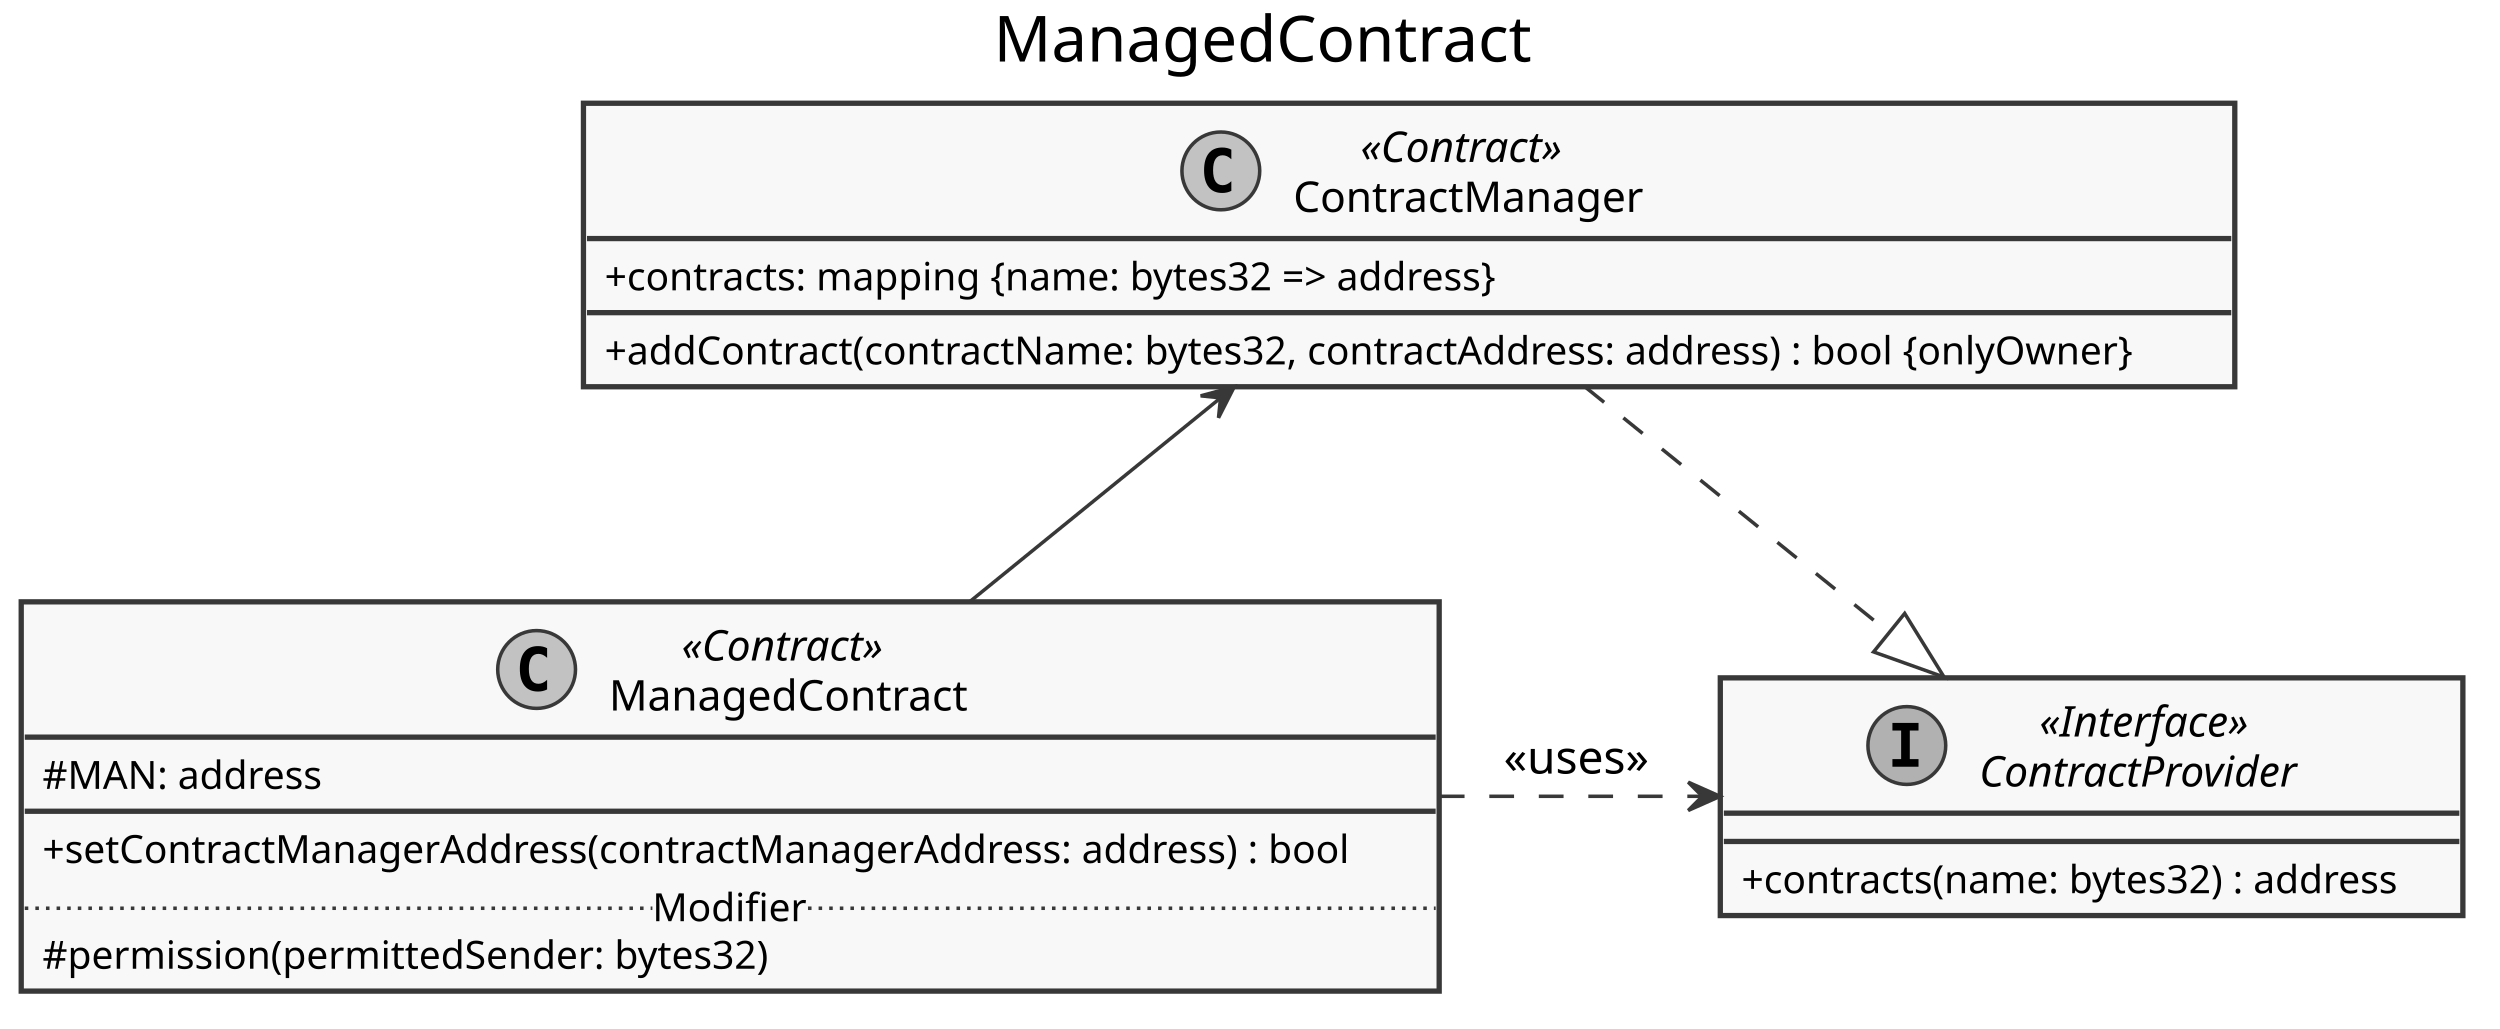
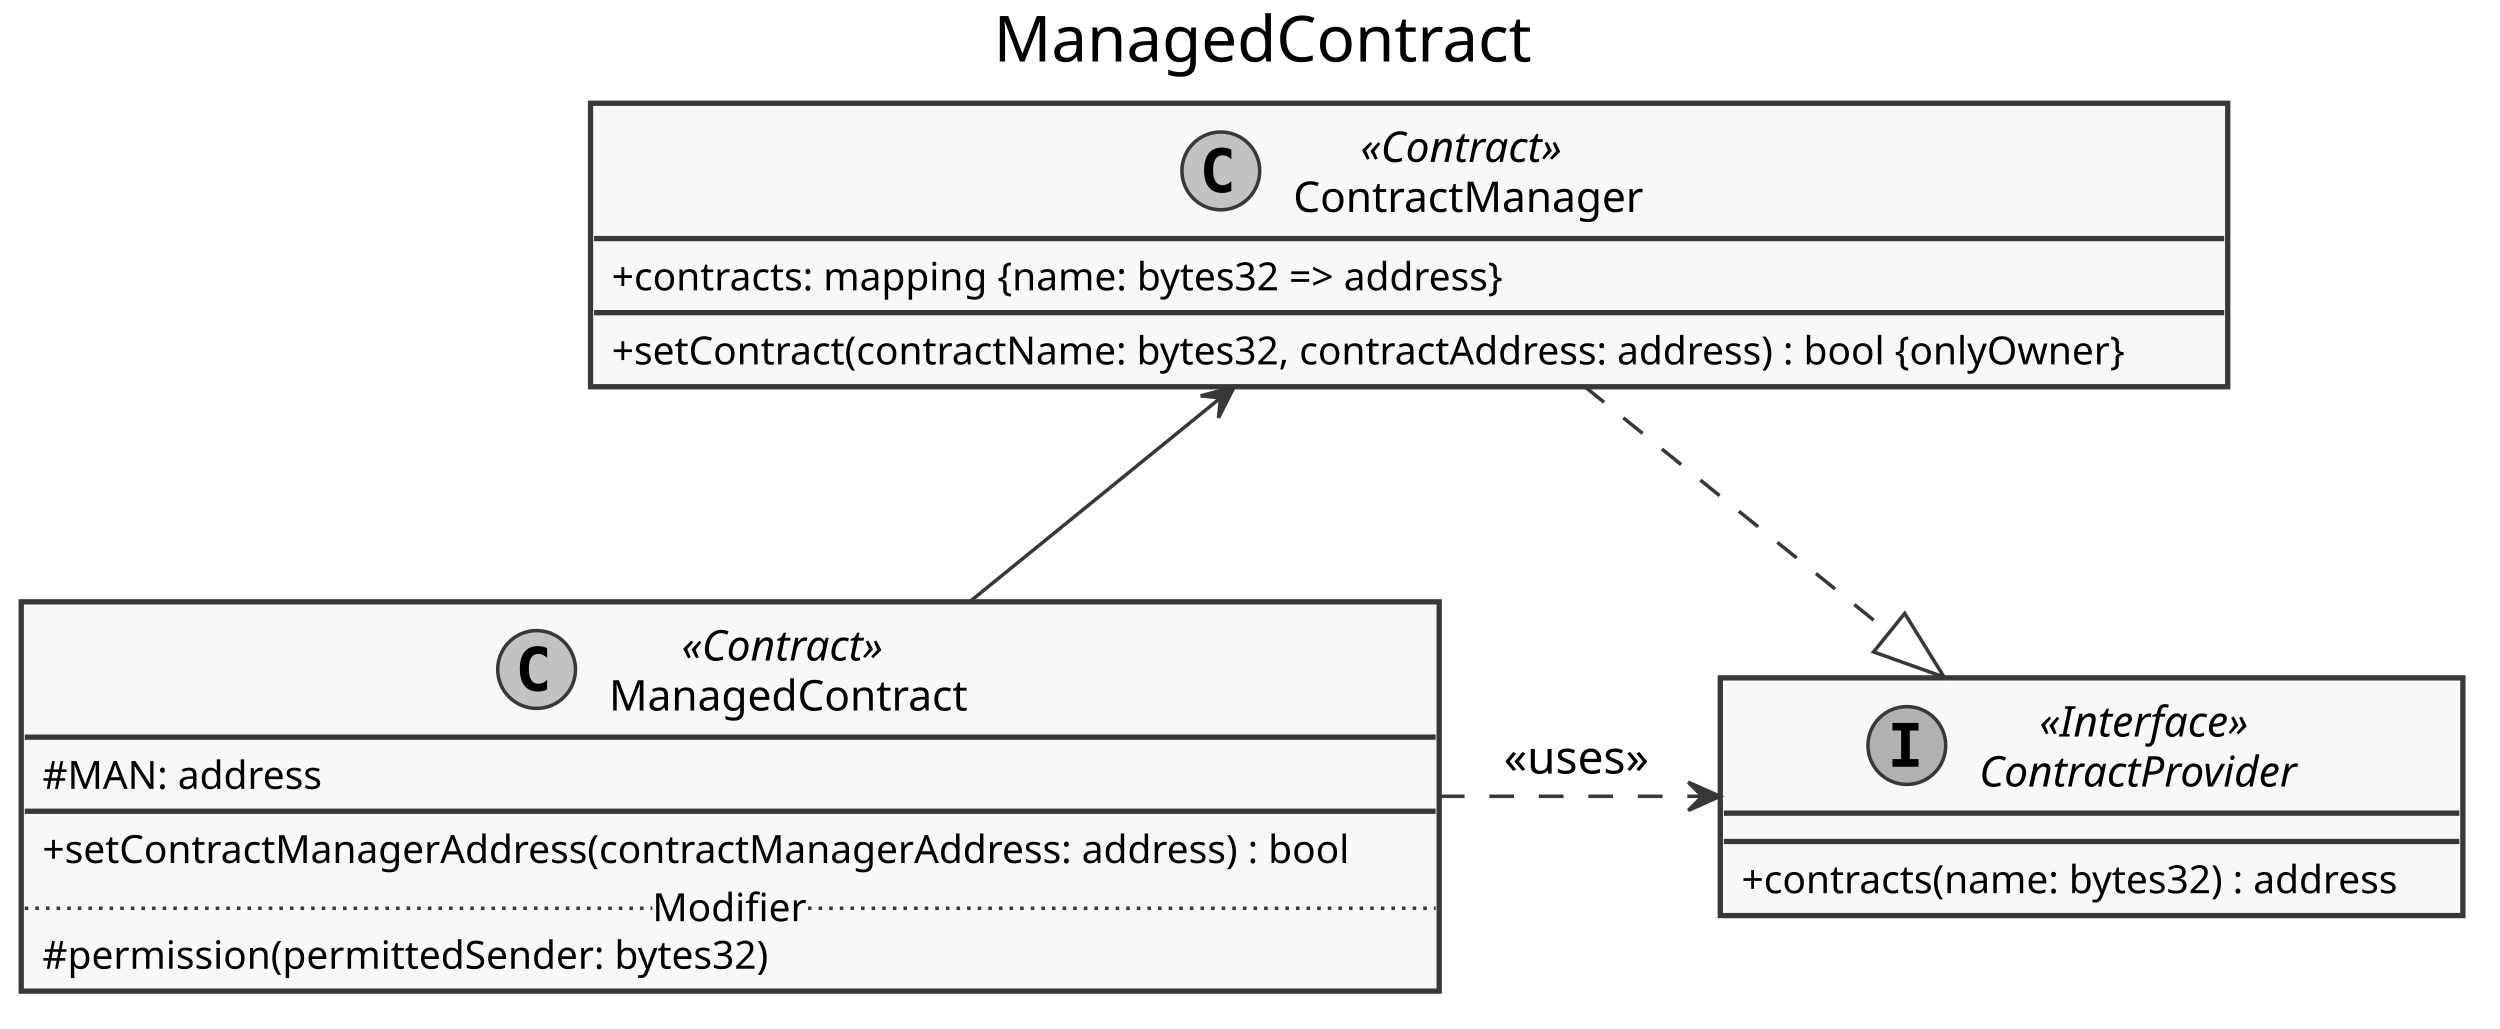
<svg xmlns="http://www.w3.org/2000/svg" contentScriptType="application/ecmascript" contentStyleType="text/css" height="291px" preserveAspectRatio="none" style="width:707px;height:291px;" version="1.1" viewBox="0 0 707 291" width="707px" zoomAndPan="magnify">
  <defs />
  <g>
    <text fill="#000000" font-family="Source Sans Pro Semibold" font-size="18" lengthAdjust="spacingAndGlyphs" textLength="153" x="281" y="17.402">ManagedContract</text>
    <rect fill="#F8F8F8" height="67.221" id="ContractProvider" style="stroke: #383838; stroke-width: 1.5;" width="210" x="486.5" y="191.699" />
    <ellipse cx="539.25" cy="210.832" fill="#B1B1B1" rx="11" ry="11" style="stroke: #383838; stroke-width: 1.0;" />
    <path d="M535.178,206.597 L535.178,204.439 L542.557,204.439 L542.557,206.597 L540.092,206.597 L540.092,214.674 L542.557,214.674 L542.557,216.832 L535.178,216.832 L535.178,214.674 L537.643,214.674 L537.643,206.597 Z " />
    <text fill="#000000" font-family="Source Sans Pro Semibold" font-size="12" font-style="italic" lengthAdjust="spacingAndGlyphs" textLength="62" x="576.75" y="208.301">«Interface»</text>
    <text fill="#000000" font-family="Source Sans Pro Semibold" font-size="12" font-style="italic" lengthAdjust="spacingAndGlyphs" textLength="96" x="559.75" y="222.434">ContractProvider</text>
    <line style="stroke: #383838; stroke-width: 1.5;" x1="487.5" x2="695.5" y1="229.965" y2="229.965" />
    <line style="stroke: #383838; stroke-width: 1.5;" x1="487.5" x2="695.5" y1="237.965" y2="237.965" />
    <text fill="#000000" font-family="Source Sans Pro Semibold" font-size="11" lengthAdjust="spacingAndGlyphs" textLength="198" x="492.5" y="252.6">+contracts(name: bytes32) : address</text>
-     <rect fill="#F8F8F8" height="80.176" id="ContractManager" style="stroke: #383838; stroke-width: 1.5;" width="467" x="165" y="29.199" />
+     <rect fill="#F8F8F8" height="80.176" id="ContractManager" style="stroke: #383838; stroke-width: 1.5;" width="463" x="167" y="29.199" />
    <ellipse cx="345.25" cy="48.332" fill="#C2C2C2" rx="11" ry="11" style="stroke: #383838; stroke-width: 1.0;" />
    <path d="M348.223,53.975 Q347.642,54.274 347.003,54.423 Q346.364,54.573 345.658,54.573 Q343.151,54.573 341.832,52.921 Q340.512,51.269 340.512,48.148 Q340.512,45.019 341.832,43.367 Q343.151,41.715 345.658,41.715 Q346.364,41.715 347.011,41.864 Q347.659,42.014 348.223,42.312 L348.223,45.035 Q347.592,44.454 346.999,44.184 Q346.405,43.915 345.774,43.915 Q344.43,43.915 343.745,44.981 Q343.06,46.048 343.06,48.148 Q343.06,50.24 343.745,51.306 Q344.43,52.373 345.774,52.373 Q346.405,52.373 346.999,52.103 Q347.592,51.834 348.223,51.252 Z " />
    <text fill="#000000" font-family="Source Sans Pro Semibold" font-size="12" font-style="italic" lengthAdjust="spacingAndGlyphs" textLength="60" x="384.75" y="45.801">«Contract»</text>
    <text fill="#000000" font-family="Source Sans Pro Semibold" font-size="12" lengthAdjust="spacingAndGlyphs" textLength="98" x="365.75" y="59.934">ContractManager</text>
-     <line style="stroke: #383838; stroke-width: 1.5;" x1="166" x2="631" y1="67.465" y2="67.465" />
-     <text fill="#000000" font-family="Source Sans Pro Semibold" font-size="11" lengthAdjust="spacingAndGlyphs" textLength="269" x="171" y="82.1">+contracts: mapping {name: bytes32 =&gt; address}</text>
-     <line style="stroke: #383838; stroke-width: 1.5;" x1="166" x2="631" y1="88.42" y2="88.42" />
-     <text fill="#000000" font-family="Source Sans Pro Semibold" font-size="11" lengthAdjust="spacingAndGlyphs" textLength="455" x="171" y="103.055">+addContract(contractName: bytes32, contractAddress: address) : bool {onlyOwner}</text>
+     <line style="stroke: #383838; stroke-width: 1.5;" x1="168" x2="629" y1="67.465" y2="67.465" />
+     <text fill="#000000" font-family="Source Sans Pro Semibold" font-size="11" lengthAdjust="spacingAndGlyphs" textLength="269" x="173" y="82.1">+contracts: mapping {name: bytes32 =&gt; address}</text>
+     <line style="stroke: #383838; stroke-width: 1.5;" x1="168" x2="629" y1="88.42" y2="88.42" />
+     <text fill="#000000" font-family="Source Sans Pro Semibold" font-size="11" lengthAdjust="spacingAndGlyphs" textLength="451" x="173" y="103.055">+setContract(contractName: bytes32, contractAddress: address) : bool {onlyOwner}</text>
    <rect fill="#F8F8F8" height="110.086" id="ManagedContract" style="stroke: #383838; stroke-width: 1.5;" width="401" x="6" y="170.199" />
    <ellipse cx="151.75" cy="189.332" fill="#C2C2C2" rx="11" ry="11" style="stroke: #383838; stroke-width: 1.0;" />
    <path d="M154.723,194.975 Q154.142,195.274 153.503,195.423 Q152.864,195.573 152.158,195.573 Q149.651,195.573 148.332,193.921 Q147.012,192.269 147.012,189.148 Q147.012,186.019 148.332,184.367 Q149.651,182.715 152.158,182.715 Q152.864,182.715 153.511,182.864 Q154.159,183.014 154.723,183.312 L154.723,186.035 Q154.092,185.454 153.499,185.184 Q152.905,184.915 152.274,184.915 Q150.93,184.915 150.245,185.981 Q149.56,187.048 149.56,189.148 Q149.56,191.24 150.245,192.306 Q150.93,193.373 152.274,193.373 Q152.905,193.373 153.499,193.103 Q154.092,192.833 154.723,192.252 Z " />
    <text fill="#000000" font-family="Source Sans Pro Semibold" font-size="12" font-style="italic" lengthAdjust="spacingAndGlyphs" textLength="60" x="192.75" y="186.801">«Contract»</text>
    <text fill="#000000" font-family="Source Sans Pro Semibold" font-size="12" lengthAdjust="spacingAndGlyphs" textLength="101" x="172.25" y="200.934">ManagedContract</text>
    <line style="stroke: #383838; stroke-width: 1.5;" x1="7" x2="406" y1="208.465" y2="208.465" />
    <text fill="#000000" font-family="Source Sans Pro Semibold" font-size="11" lengthAdjust="spacingAndGlyphs" textLength="81" x="12" y="223.1">#MAN: address</text>
    <line style="stroke: #383838; stroke-width: 1.5;" x1="7" x2="406" y1="229.42" y2="229.42" />
    <text fill="#000000" font-family="Source Sans Pro Semibold" font-size="11" lengthAdjust="spacingAndGlyphs" textLength="389" x="12" y="244.055">+setContractManagerAddress(contractManagerAddress: address) : bool</text>
    <text fill="#000000" font-family="Source Sans Pro Semibold" font-size="11" lengthAdjust="spacingAndGlyphs" textLength="213" x="12" y="273.965">#permission(permittedSender: bytes32)</text>
    <line style="stroke: #383838; stroke-width: 1.0; stroke-dasharray: 1.0,2.0;" x1="7" x2="184.5" y1="256.853" y2="256.853" />
    <text fill="#000000" font-family="Source Sans Pro Semibold" font-size="11" lengthAdjust="spacingAndGlyphs" textLength="44" x="184.5" y="260.51">Modifier</text>
    <line style="stroke: #383838; stroke-width: 1.0; stroke-dasharray: 1.0,2.0;" x1="228.5" x2="406" y1="256.853" y2="256.853" />
    <path d="M448.202,109.373 C474.408,130.555 506.689,156.647 533.974,178.701 " fill="none" id="ContractManager-ContractProvider" style="stroke: #383838; stroke-width: 1.0; stroke-dasharray: 7.0,7.0;" />
    <polygon fill="none" points="538.643,173.474,549.796,191.491,529.842,184.362,538.643,173.474" style="stroke: #383838; stroke-width: 1.0;" />
    <path d="M407.175,225.199 C432.628,225.199 457.89,225.199 481.176,225.199 " fill="none" id="ManagedContract-ContractProvider" style="stroke: #383838; stroke-width: 1.0; stroke-dasharray: 7.0,7.0;" />
    <polygon fill="#383838" points="486.425,225.199,477.425,221.199,481.425,225.199,477.425,229.199,486.425,225.199" style="stroke: #383838; stroke-width: 1.0;" />
    <text fill="#000000" font-family="Source Sans Pro Semibold" font-size="13" lengthAdjust="spacingAndGlyphs" textLength="43" x="425.25" y="218.768">«uses»</text>
    <path d="M345.005,112.664 C323.077,130.48 297.442,151.309 274.228,170.17 " fill="none" id="ContractManager-ManagedContract" style="stroke: #383838; stroke-width: 1.0;" />
    <polygon fill="#383838" points="349.055,109.373,339.548,111.944,345.175,112.526,344.593,118.153,349.055,109.373" style="stroke: #383838; stroke-width: 1.0;" />
  </g>
</svg>
